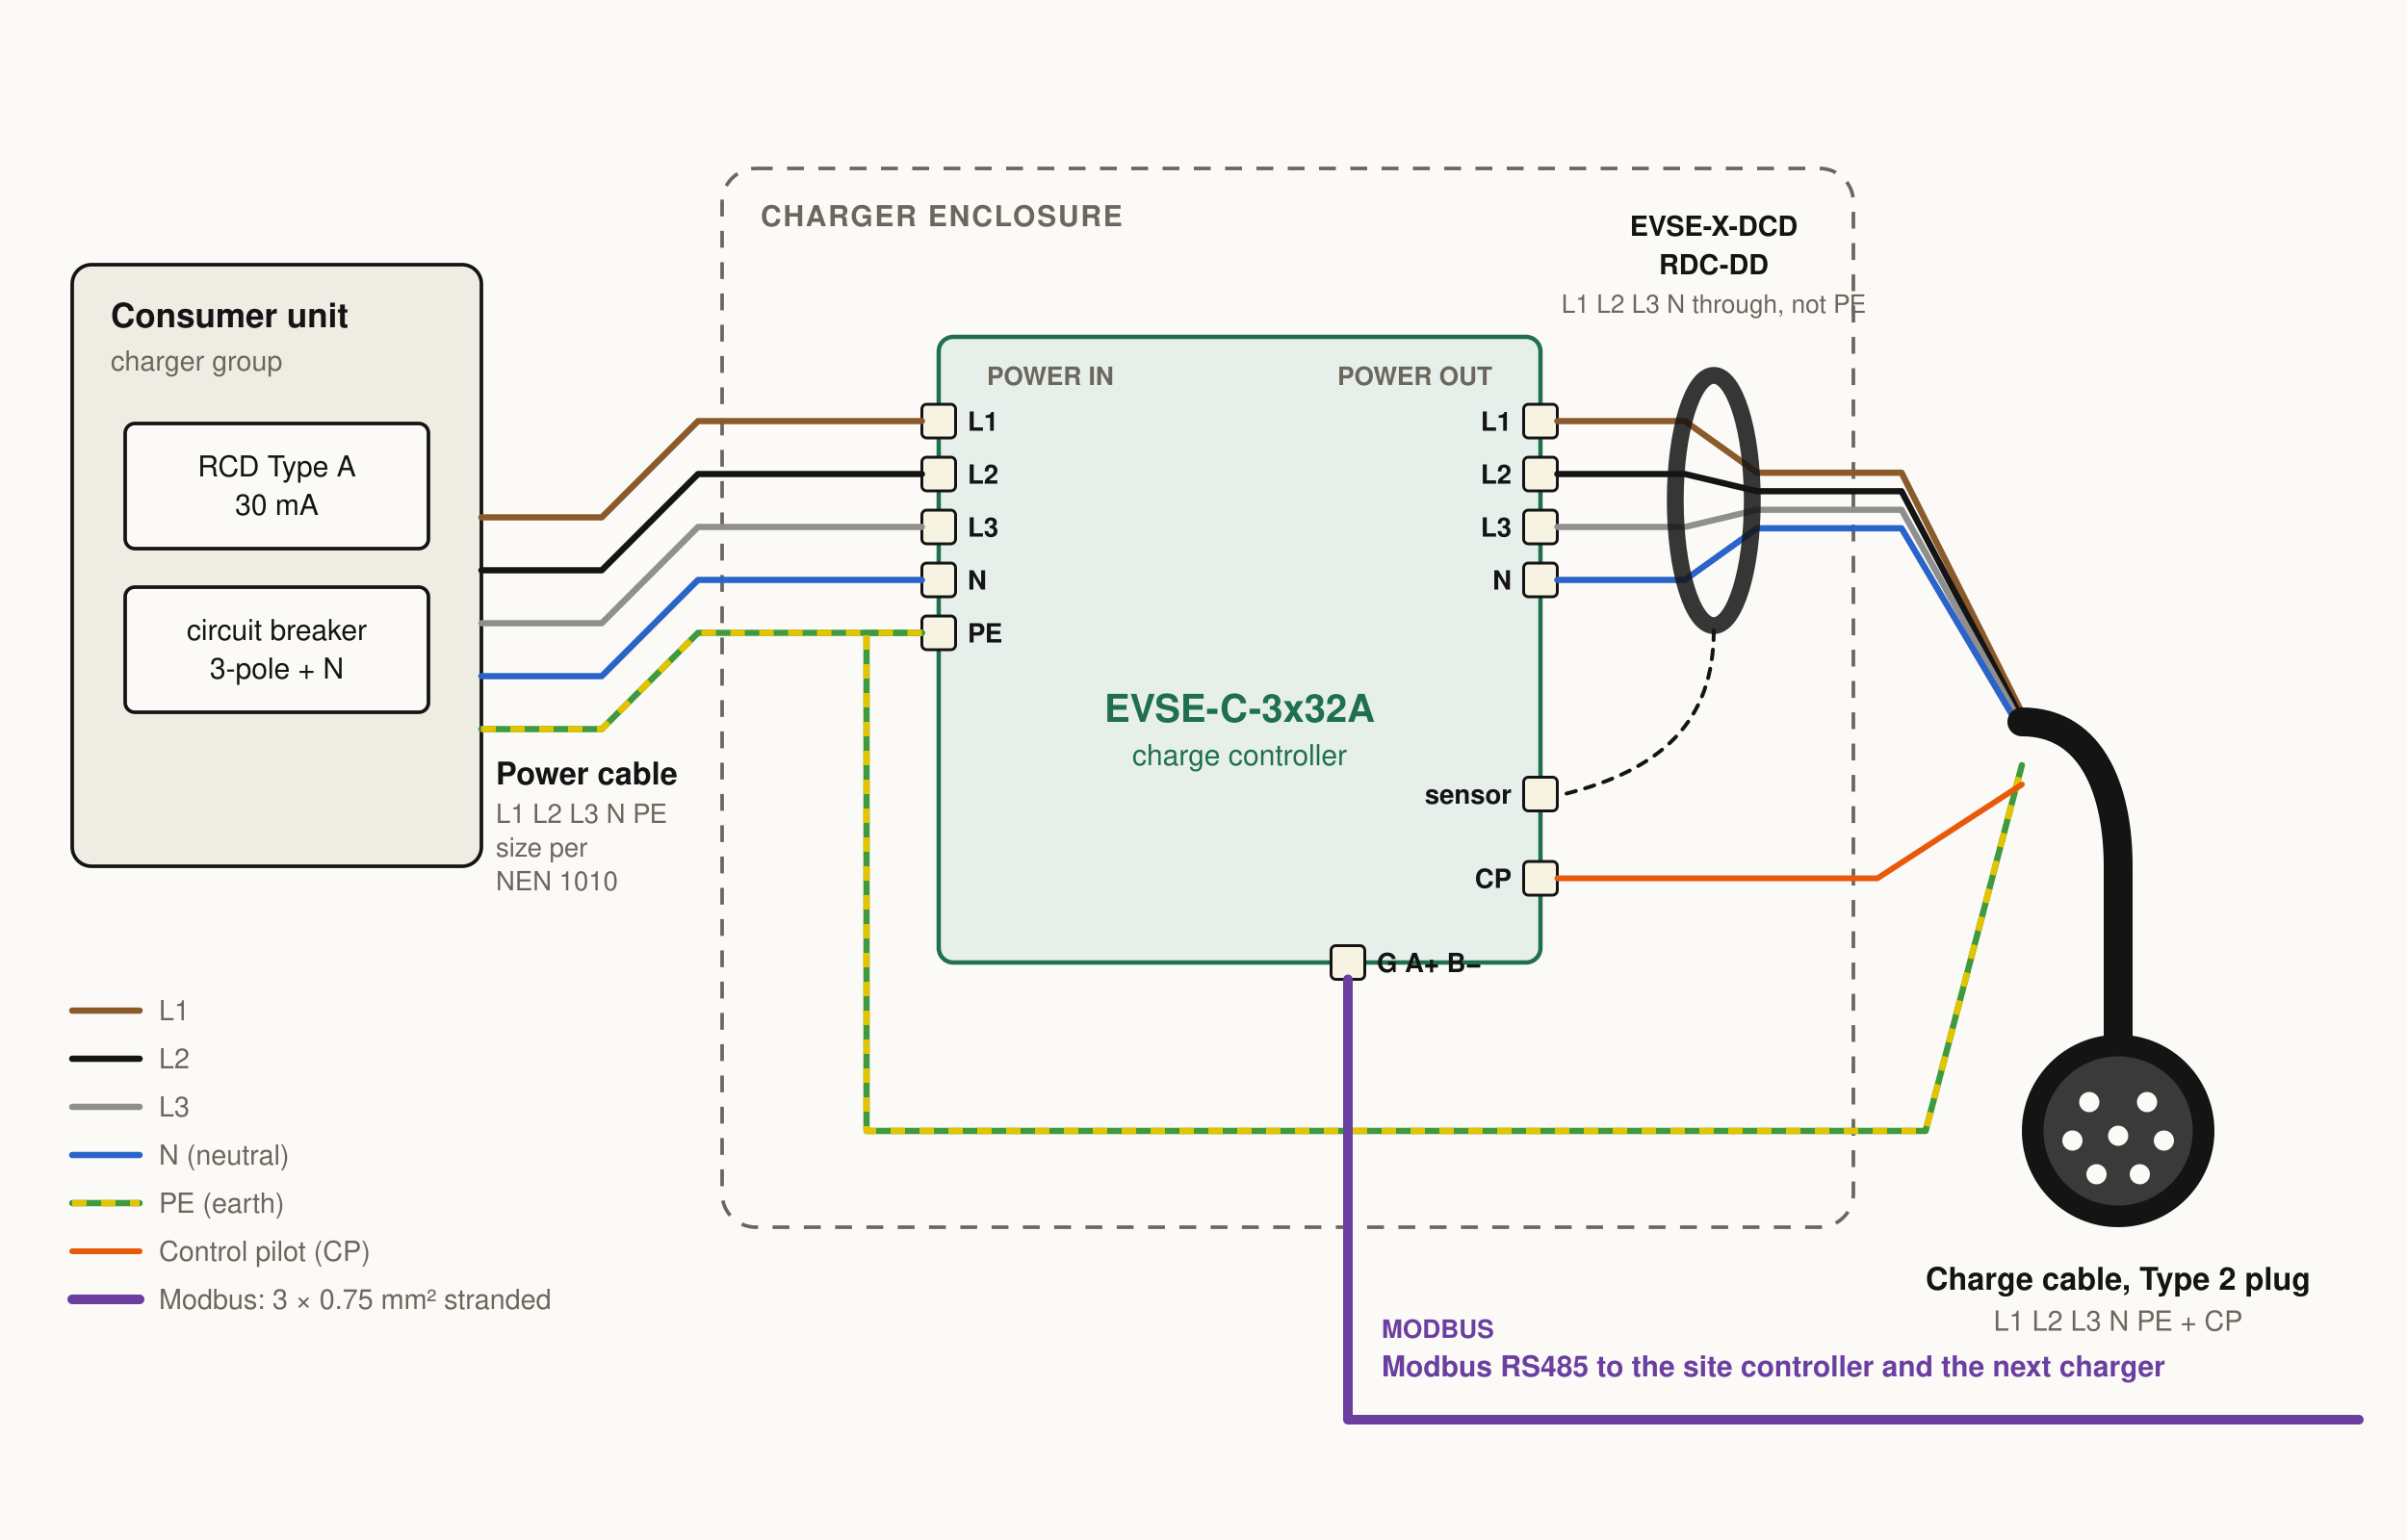
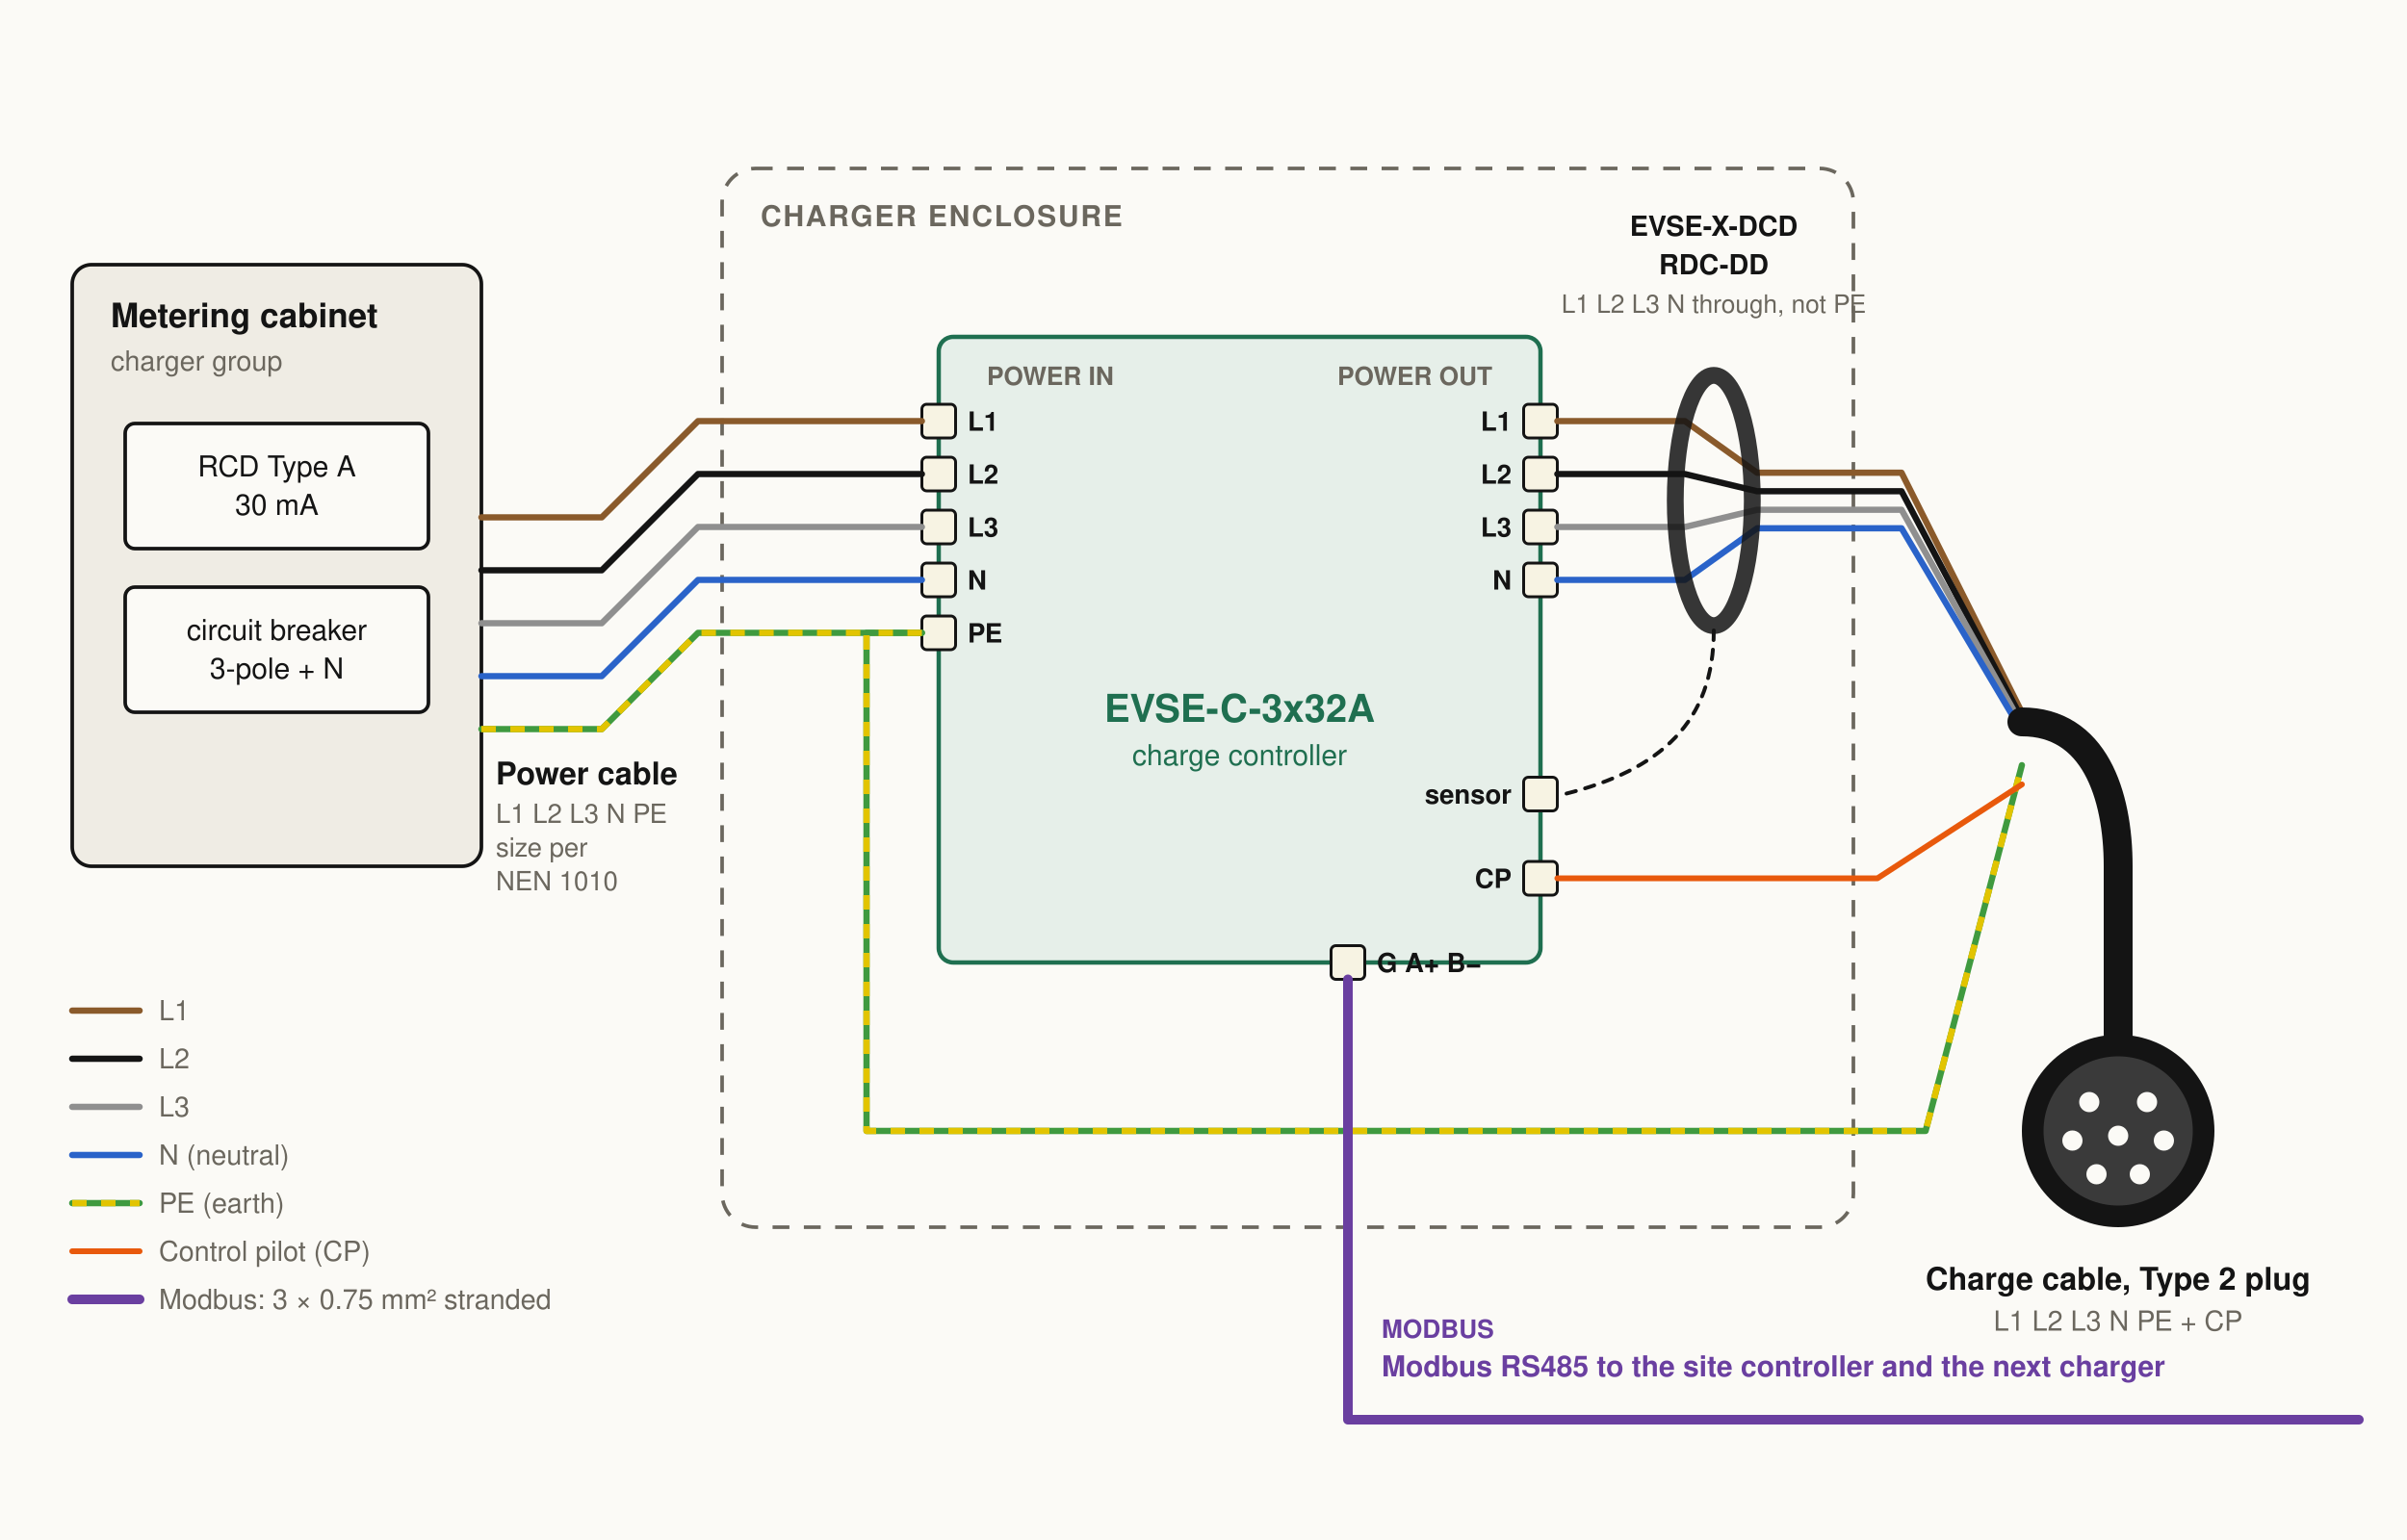
<svg xmlns="http://www.w3.org/2000/svg" viewBox="0 0 1000 640" width="1000" height="640" role="img" aria-labelledby="t d">
  <rect width="1000" height="640" fill="#fbfaf6" />
  <rect x="30" y="110" width="170" height="250" rx="8" fill="#efece4" stroke="#141414" stroke-width="1.5" />
-   <text x="46" y="136" font-family="Archivo, 'Helvetica Neue', Helvetica, Arial, sans-serif" font-size="14" font-weight="700" fill="#141414" text-anchor="start">Consumer unit</text>
+   <text x="46" y="136" font-family="Archivo, 'Helvetica Neue', Helvetica, Arial, sans-serif" font-size="14" font-weight="700" fill="#141414" text-anchor="start">Metering cabinet</text>
  <text x="46" y="154" font-family="Archivo, 'Helvetica Neue', Helvetica, Arial, sans-serif" font-size="11.5" font-weight="400" fill="#6b675e" text-anchor="start">charger group</text>
  <rect x="52" y="176" width="126" height="52" rx="4" fill="#fbfaf6" stroke="#141414" stroke-width="1.5" />
  <text x="115" y="198" font-family="Archivo, 'Helvetica Neue', Helvetica, Arial, sans-serif" font-size="12" font-weight="400" fill="#141414" text-anchor="middle">RCD Type A</text>
  <text x="115" y="214" font-family="Archivo, 'Helvetica Neue', Helvetica, Arial, sans-serif" font-size="12" font-weight="400" fill="#141414" text-anchor="middle">30 mA</text>
  <rect x="52" y="244" width="126" height="52" rx="4" fill="#fbfaf6" stroke="#141414" stroke-width="1.5" />
  <text x="115" y="266" font-family="Archivo, 'Helvetica Neue', Helvetica, Arial, sans-serif" font-size="12" font-weight="400" fill="#141414" text-anchor="middle">circuit breaker</text>
  <text x="115" y="282" font-family="Archivo, 'Helvetica Neue', Helvetica, Arial, sans-serif" font-size="12" font-weight="400" fill="#141414" text-anchor="middle">3-pole + N</text>
  <rect x="300" y="70" width="470" height="440" rx="14" fill="none" stroke="#6b675e" stroke-width="1.5" stroke-dasharray="7 6" />
  <text x="316" y="94" font-family="'Archivo Narrow', 'Arial Narrow', Archivo, Helvetica, Arial, sans-serif" font-size="12" font-weight="600" fill="#6b675e" text-anchor="start" letter-spacing="0.06em">CHARGER ENCLOSURE</text>
  <rect x="390" y="140" width="250" height="260" rx="6" fill="#e6efe9" stroke="#1f6f50" stroke-width="1.8" />
  <text x="515" y="300" font-family="Archivo, 'Helvetica Neue', Helvetica, Arial, sans-serif" font-size="16" font-weight="700" fill="#1f6f50" text-anchor="middle">EVSE-C-3x32A</text>
  <text x="515" y="318" font-family="Archivo, 'Helvetica Neue', Helvetica, Arial, sans-serif" font-size="12" font-weight="400" fill="#1f6f50" text-anchor="middle">charge controller</text>
  <rect x="383" y="168" width="14" height="14" rx="2" fill="#f7f3e3" stroke="#141414" stroke-width="1.2" />
  <text x="402" y="179" font-family="'Archivo Narrow', 'Arial Narrow', Archivo, Helvetica, Arial, sans-serif" font-size="11" font-weight="600" fill="#141414" text-anchor="start">L1</text>
  <path d="M200,215 L250,215 L290,175 L383,175" fill="none" stroke="#8a5a2b" stroke-width="2.6" stroke-linecap="round" stroke-linejoin="round" />
  <rect x="383" y="190" width="14" height="14" rx="2" fill="#f7f3e3" stroke="#141414" stroke-width="1.2" />
  <text x="402" y="201" font-family="'Archivo Narrow', 'Arial Narrow', Archivo, Helvetica, Arial, sans-serif" font-size="11" font-weight="600" fill="#141414" text-anchor="start">L2</text>
  <path d="M200,237 L250,237 L290,197 L383,197" fill="none" stroke="#141414" stroke-width="2.6" stroke-linecap="round" stroke-linejoin="round" />
  <rect x="383" y="212" width="14" height="14" rx="2" fill="#f7f3e3" stroke="#141414" stroke-width="1.2" />
  <text x="402" y="223" font-family="'Archivo Narrow', 'Arial Narrow', Archivo, Helvetica, Arial, sans-serif" font-size="11" font-weight="600" fill="#141414" text-anchor="start">L3</text>
  <path d="M200,259 L250,259 L290,219 L383,219" fill="none" stroke="#8f8f8f" stroke-width="2.6" stroke-linecap="round" stroke-linejoin="round" />
  <rect x="383" y="234" width="14" height="14" rx="2" fill="#f7f3e3" stroke="#141414" stroke-width="1.2" />
  <text x="402" y="245" font-family="'Archivo Narrow', 'Arial Narrow', Archivo, Helvetica, Arial, sans-serif" font-size="11" font-weight="600" fill="#141414" text-anchor="start">N</text>
  <path d="M200,281 L250,281 L290,241 L383,241" fill="none" stroke="#2a63c9" stroke-width="2.6" stroke-linecap="round" stroke-linejoin="round" />
  <rect x="383" y="256" width="14" height="14" rx="2" fill="#f7f3e3" stroke="#141414" stroke-width="1.2" />
  <text x="402" y="267" font-family="'Archivo Narrow', 'Arial Narrow', Archivo, Helvetica, Arial, sans-serif" font-size="11" font-weight="600" fill="#141414" text-anchor="start">PE</text>
  <path d="M200,303 L250,303 L290,263 L383,263" fill="none" stroke="#3f9a3f" stroke-width="2.6" stroke-linecap="round" stroke-linejoin="round" />
  <path d="M200,303 L250,303 L290,263 L383,263" fill="none" stroke="#e2c400" stroke-width="2.6" stroke-linecap="butt" stroke-linejoin="round" stroke-dasharray="6 6" />
  <text x="206" y="326" font-family="Archivo, 'Helvetica Neue', Helvetica, Arial, sans-serif" font-size="13" font-weight="700" fill="#141414" text-anchor="start">Power cable</text>
  <text x="206" y="342" font-family="Archivo, 'Helvetica Neue', Helvetica, Arial, sans-serif" font-size="11" font-weight="400" fill="#6b675e" text-anchor="start">L1 L2 L3 N PE</text>
  <text x="206" y="356" font-family="Archivo, 'Helvetica Neue', Helvetica, Arial, sans-serif" font-size="11" font-weight="400" fill="#6b675e" text-anchor="start">size per</text>
  <text x="206" y="370" font-family="Archivo, 'Helvetica Neue', Helvetica, Arial, sans-serif" font-size="11" font-weight="400" fill="#6b675e" text-anchor="start">NEN 1010</text>
  <text x="410" y="160" font-family="'Archivo Narrow', 'Arial Narrow', Archivo, Helvetica, Arial, sans-serif" font-size="10.5" font-weight="600" fill="#6b675e" text-anchor="start">POWER IN</text>
  <text x="620" y="160" font-family="'Archivo Narrow', 'Arial Narrow', Archivo, Helvetica, Arial, sans-serif" font-size="10.5" font-weight="600" fill="#6b675e" text-anchor="end">POWER OUT</text>
  <rect x="633" y="168" width="14" height="14" rx="2" fill="#f7f3e3" stroke="#141414" stroke-width="1.2" />
  <text x="628" y="179" font-family="'Archivo Narrow', 'Arial Narrow', Archivo, Helvetica, Arial, sans-serif" font-size="11" font-weight="600" fill="#141414" text-anchor="end">L1</text>
  <path d="M647,175 L700,175 L730,196.45 L790,196.45 L840,296.04" fill="none" stroke="#8a5a2b" stroke-width="2.6" stroke-linecap="round" stroke-linejoin="round" />
  <rect x="633" y="190" width="14" height="14" rx="2" fill="#f7f3e3" stroke="#141414" stroke-width="1.2" />
  <text x="628" y="201" font-family="'Archivo Narrow', 'Arial Narrow', Archivo, Helvetica, Arial, sans-serif" font-size="11" font-weight="600" fill="#141414" text-anchor="end">L2</text>
  <path d="M647,197 L700,197 L730,204.15 L790,204.15 L840,298.68" fill="none" stroke="#141414" stroke-width="2.6" stroke-linecap="round" stroke-linejoin="round" />
  <rect x="633" y="212" width="14" height="14" rx="2" fill="#f7f3e3" stroke="#141414" stroke-width="1.2" />
  <text x="628" y="223" font-family="'Archivo Narrow', 'Arial Narrow', Archivo, Helvetica, Arial, sans-serif" font-size="11" font-weight="600" fill="#141414" text-anchor="end">L3</text>
  <path d="M647,219 L700,219 L730,211.85 L790,211.85 L840,301.32" fill="none" stroke="#8f8f8f" stroke-width="2.6" stroke-linecap="round" stroke-linejoin="round" />
  <rect x="633" y="234" width="14" height="14" rx="2" fill="#f7f3e3" stroke="#141414" stroke-width="1.2" />
  <text x="628" y="245" font-family="'Archivo Narrow', 'Arial Narrow', Archivo, Helvetica, Arial, sans-serif" font-size="11" font-weight="600" fill="#141414" text-anchor="end">N</text>
  <path d="M647,241 L700,241 L730,219.55 L790,219.55 L840,303.96" fill="none" stroke="#2a63c9" stroke-width="2.6" stroke-linecap="round" stroke-linejoin="round" />
  <ellipse cx="712" cy="208" rx="16" ry="52" fill="none" stroke="#141414" stroke-width="7" opacity=".85" />
  <text x="712" y="98" font-family="Archivo, 'Helvetica Neue', Helvetica, Arial, sans-serif" font-size="11.5" font-weight="600" fill="#141414" text-anchor="middle">EVSE-X-DCD</text>
  <text x="712" y="114" font-family="Archivo, 'Helvetica Neue', Helvetica, Arial, sans-serif" font-size="11.5" font-weight="600" fill="#141414" text-anchor="middle">RDC-DD</text>
  <text x="712" y="130" font-family="Archivo, 'Helvetica Neue', Helvetica, Arial, sans-serif" font-size="10.5" font-weight="400" fill="#6b675e" text-anchor="middle">L1 L2 L3 N through, not PE</text>
  <path d="M712,262 C712,300 690,320 650,330" fill="none" stroke="#141414" stroke-width="1.6" stroke-linecap="round" stroke-linejoin="round" stroke-dasharray="4 4" />
  <rect x="633" y="323" width="14" height="14" rx="2" fill="#f7f3e3" stroke="#141414" stroke-width="1.2" />
  <text x="628" y="334" font-family="'Archivo Narrow', 'Arial Narrow', Archivo, Helvetica, Arial, sans-serif" font-size="11" font-weight="600" fill="#141414" text-anchor="end">sensor</text>
  <path d="M383,263 L360,263 L360,470 L800,470 L840,318" fill="none" stroke="#3f9a3f" stroke-width="2.6" stroke-linecap="round" stroke-linejoin="round" />
  <path d="M383,263 L360,263 L360,470 L800,470 L840,318" fill="none" stroke="#e2c400" stroke-width="2.6" stroke-linecap="butt" stroke-linejoin="round" stroke-dasharray="6 6" />
  <rect x="633" y="358" width="14" height="14" rx="2" fill="#f7f3e3" stroke="#141414" stroke-width="1.2" />
  <text x="628" y="369" font-family="'Archivo Narrow', 'Arial Narrow', Archivo, Helvetica, Arial, sans-serif" font-size="11" font-weight="600" fill="#141414" text-anchor="end">CP</text>
  <path d="M647,365 L780,365 L840,326" fill="none" stroke="#e8590c" stroke-width="2.4" stroke-linecap="round" stroke-linejoin="round" />
  <path d="M840,300 C870,300 880,330 880,360 L880,430" fill="none" stroke="#141414" stroke-width="12" stroke-linecap="round" stroke-linejoin="round" />
  <circle cx="880" cy="470" r="40" fill="#141414" />
  <circle cx="880" cy="470" r="31" fill="#3a3a3a" />
  <circle cx="868" cy="458" r="4.2" fill="#fbfaf6" />
  <circle cx="892" cy="458" r="4.2" fill="#fbfaf6" />
  <circle cx="861" cy="474" r="4.2" fill="#fbfaf6" />
  <circle cx="880" cy="472" r="4.2" fill="#fbfaf6" />
  <circle cx="899" cy="474" r="4.2" fill="#fbfaf6" />
  <circle cx="871" cy="488" r="4.2" fill="#fbfaf6" />
  <circle cx="889" cy="488" r="4.2" fill="#fbfaf6" />
  <text x="880" y="536" font-family="Archivo, 'Helvetica Neue', Helvetica, Arial, sans-serif" font-size="13" font-weight="700" fill="#141414" text-anchor="middle">Charge cable, Type 2 plug</text>
  <text x="880" y="553" font-family="Archivo, 'Helvetica Neue', Helvetica, Arial, sans-serif" font-size="11.5" font-weight="400" fill="#6b675e" text-anchor="middle">L1 L2 L3 N PE + CP</text>
  <rect x="553" y="393" width="14" height="14" rx="2" fill="#f7f3e3" stroke="#141414" stroke-width="1.2" />
  <text x="572" y="404" font-family="'Archivo Narrow', 'Arial Narrow', Archivo, Helvetica, Arial, sans-serif" font-size="11" font-weight="600" fill="#141414" text-anchor="start">G A+ B−</text>
  <path d="M560,407 L560,590 L980,590" fill="none" stroke="#6a3fa0" stroke-width="4" stroke-linecap="round" stroke-linejoin="round" />
  <text x="574" y="572" font-family="Archivo, 'Helvetica Neue', Helvetica, Arial, sans-serif" font-size="12" font-weight="700" fill="#6a3fa0" text-anchor="start">Modbus RS485 to the site controller and the next charger</text>
  <text x="574" y="556" font-family="'Archivo Narrow', 'Arial Narrow', Archivo, Helvetica, Arial, sans-serif" font-size="10.5" font-weight="600" fill="#6a3fa0" text-anchor="start">MODBUS</text>
  <path d="M30,420 L58,420" fill="none" stroke="#8a5a2b" stroke-width="2.6" stroke-linecap="round" stroke-linejoin="round" />
  <text x="66" y="424" font-family="Archivo, 'Helvetica Neue', Helvetica, Arial, sans-serif" font-size="11.5" font-weight="400" fill="#6b675e" text-anchor="start">L1</text>
  <path d="M30,440 L58,440" fill="none" stroke="#141414" stroke-width="2.6" stroke-linecap="round" stroke-linejoin="round" />
  <text x="66" y="444" font-family="Archivo, 'Helvetica Neue', Helvetica, Arial, sans-serif" font-size="11.5" font-weight="400" fill="#6b675e" text-anchor="start">L2</text>
  <path d="M30,460 L58,460" fill="none" stroke="#8f8f8f" stroke-width="2.6" stroke-linecap="round" stroke-linejoin="round" />
  <text x="66" y="464" font-family="Archivo, 'Helvetica Neue', Helvetica, Arial, sans-serif" font-size="11.5" font-weight="400" fill="#6b675e" text-anchor="start">L3</text>
  <path d="M30,480 L58,480" fill="none" stroke="#2a63c9" stroke-width="2.6" stroke-linecap="round" stroke-linejoin="round" />
  <text x="66" y="484" font-family="Archivo, 'Helvetica Neue', Helvetica, Arial, sans-serif" font-size="11.5" font-weight="400" fill="#6b675e" text-anchor="start">N (neutral)</text>
  <path d="M30,500 L58,500" fill="none" stroke="#3f9a3f" stroke-width="2.6" stroke-linecap="round" stroke-linejoin="round" />
  <path d="M30,500 L58,500" fill="none" stroke="#e2c400" stroke-width="2.6" stroke-linecap="butt" stroke-linejoin="round" stroke-dasharray="6 6" />
  <text x="66" y="504" font-family="Archivo, 'Helvetica Neue', Helvetica, Arial, sans-serif" font-size="11.5" font-weight="400" fill="#6b675e" text-anchor="start">PE (earth)</text>
  <path d="M30,520 L58,520" fill="none" stroke="#e8590c" stroke-width="2.4" stroke-linecap="round" stroke-linejoin="round" />
  <text x="66" y="524" font-family="Archivo, 'Helvetica Neue', Helvetica, Arial, sans-serif" font-size="11.5" font-weight="400" fill="#6b675e" text-anchor="start">Control pilot (CP)</text>
  <path d="M30,540 L58,540" fill="none" stroke="#6a3fa0" stroke-width="4" stroke-linecap="round" stroke-linejoin="round" />
  <text x="66" y="544" font-family="Archivo, 'Helvetica Neue', Helvetica, Arial, sans-serif" font-size="11.5" font-weight="400" fill="#6b675e" text-anchor="start">Modbus: 3 × 0.75 mm² stranded</text>
</svg>
